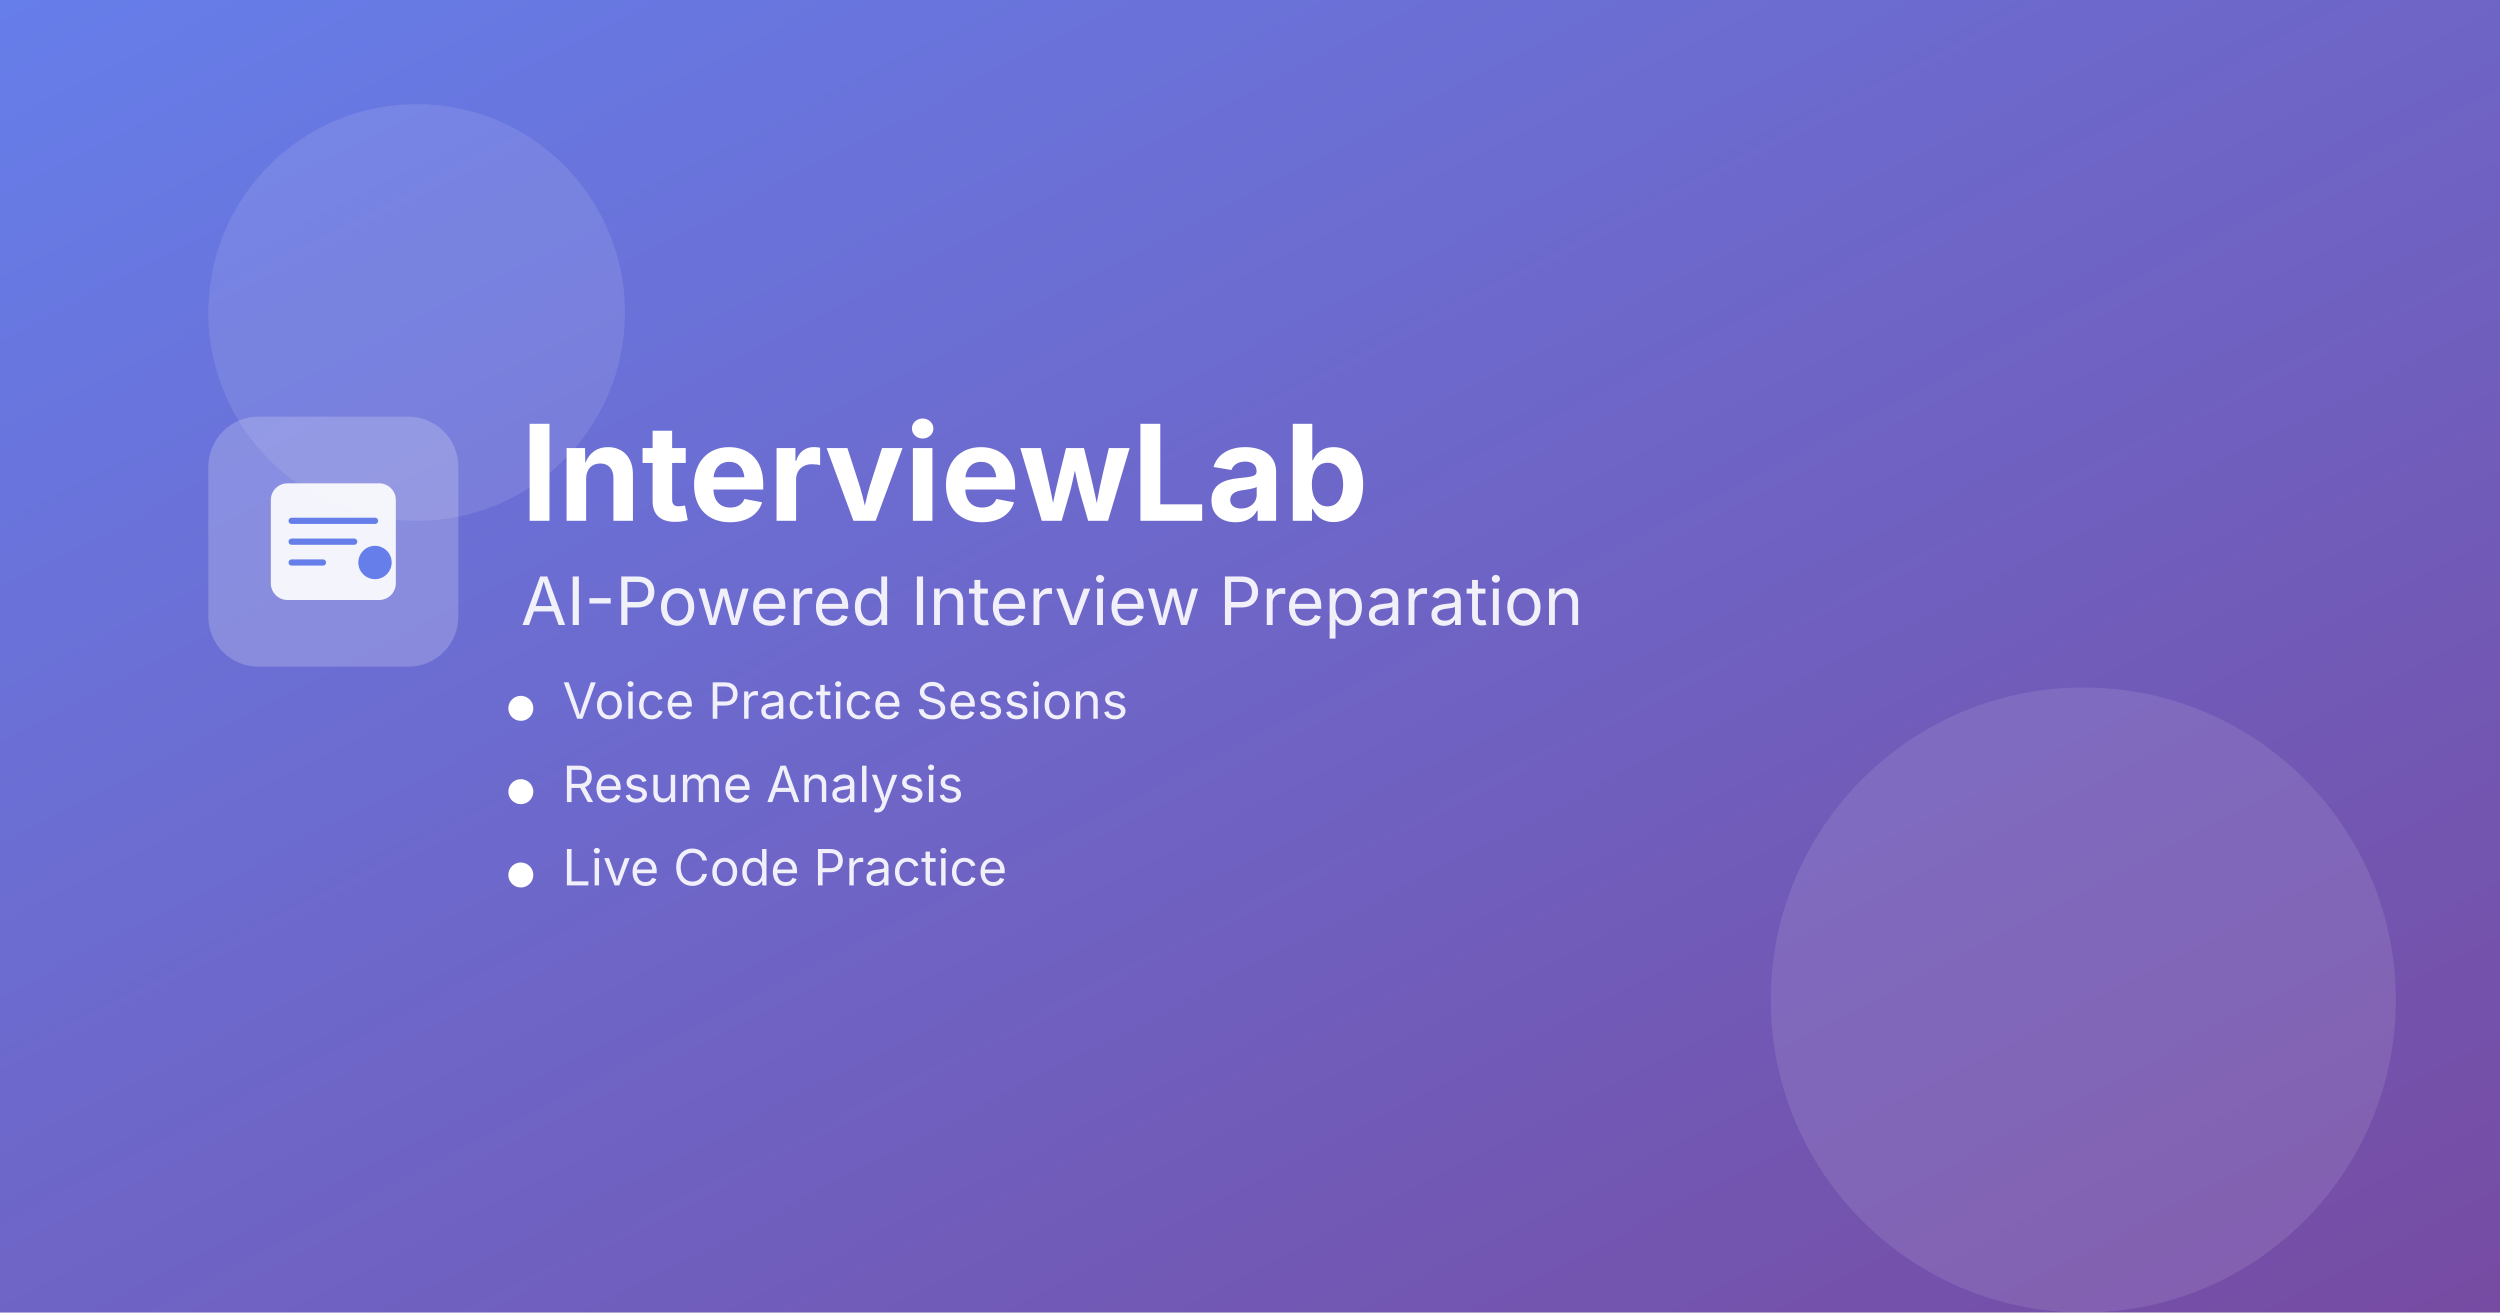
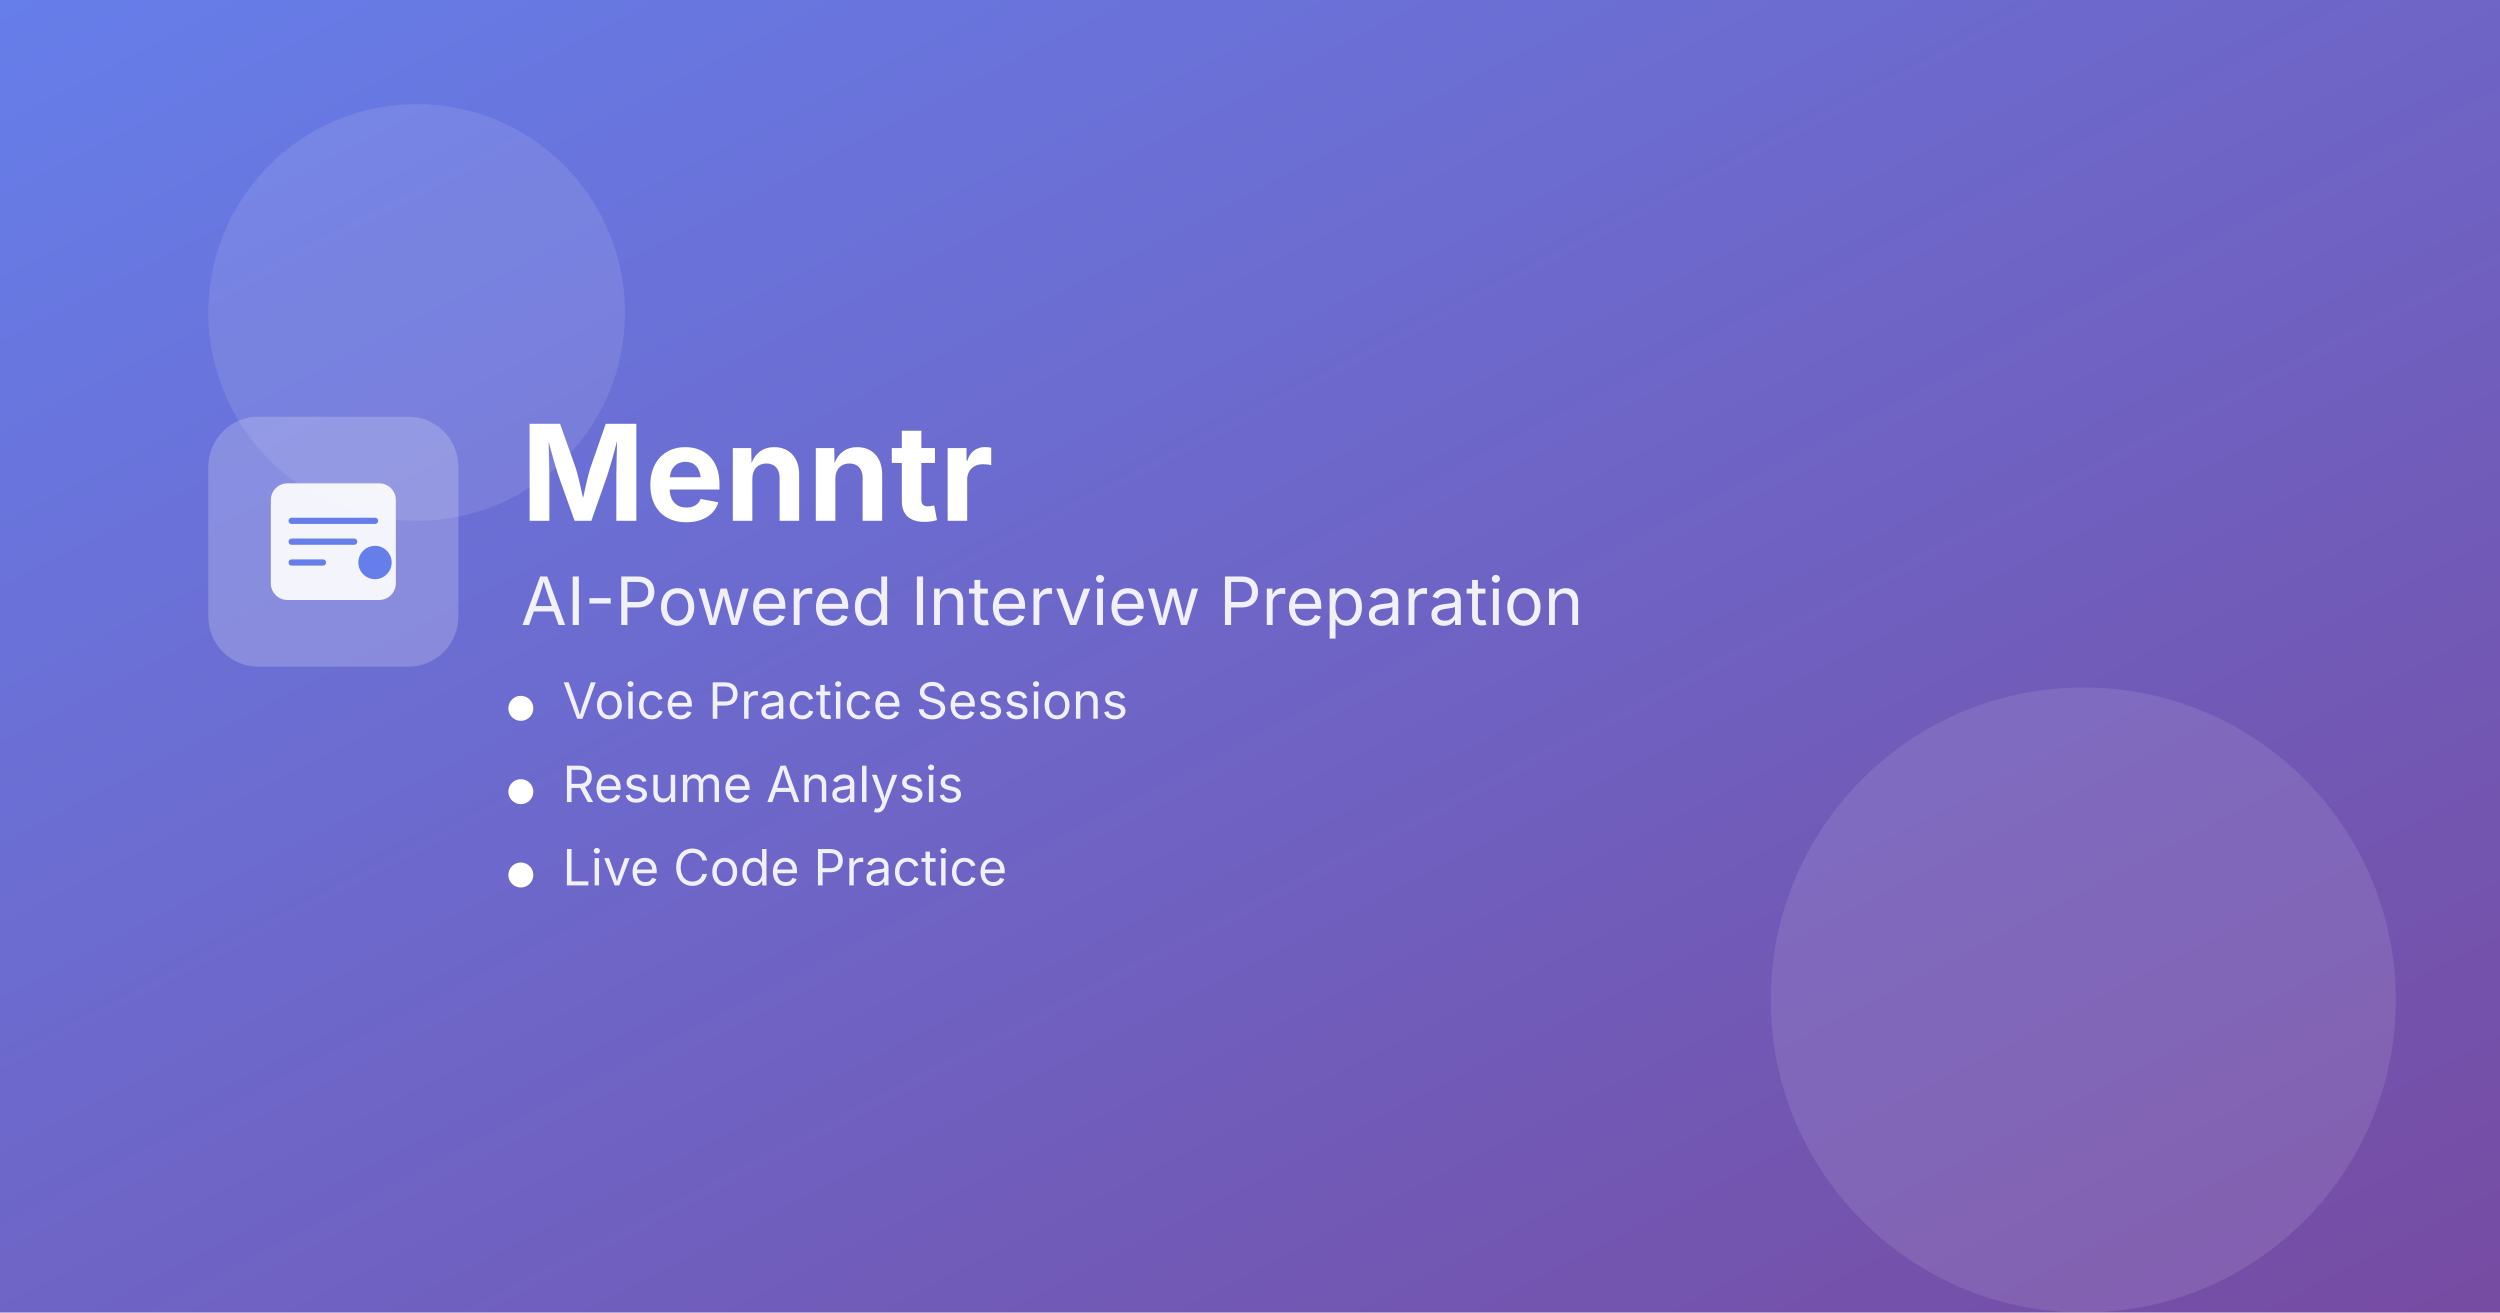
<svg xmlns="http://www.w3.org/2000/svg" width="1200" height="630" viewBox="0 0 1200 630" fill="none">
  <rect width="1200" height="630" fill="linear-gradient(135deg, #667eea 0%, #764ba2 100%)" />
  <defs>
    <linearGradient id="bgGradient" x1="0%" y1="0%" x2="100%" y2="100%">
      <stop offset="0%" style="stop-color:#667eea;stop-opacity:1" />
      <stop offset="100%" style="stop-color:#764ba2;stop-opacity:1" />
    </linearGradient>
  </defs>
  <rect width="1200" height="630" fill="url(#bgGradient)" />
  <circle cx="200" cy="150" r="100" fill="white" opacity="0.1" />
  <circle cx="1000" cy="480" r="150" fill="white" opacity="0.1" />
  <g transform="translate(100, 200)">
    <rect x="0" y="0" width="120" height="120" rx="24" fill="white" opacity="0.2" />
    <path d="M30 40C30 35.582 33.582 32 38 32H82C86.418 32 90 35.582 90 40V80C90 84.418 86.418 88 82 88H38C33.582 88 30 84.418 30 80V40Z" fill="white" opacity="0.9" />
    <path d="M40 50H80M40 60H70M40 70H55" stroke="#667eea" stroke-width="3" stroke-linecap="round" />
    <circle cx="80" cy="70" r="8" fill="#667eea" />
    <text x="150" y="50" font-family="system-ui, -apple-system, sans-serif" font-size="64" font-weight="bold" fill="white">
-       InterviewLab
+       Menntr
    </text>
    <text x="150" y="100" font-family="system-ui, -apple-system, sans-serif" font-size="32" fill="white" opacity="0.9">
      AI-Powered Interview Preparation
    </text>
    <g transform="translate(150, 140)">
      <circle cx="0" cy="0" r="6" fill="white" />
      <text x="20" y="5" font-family="system-ui, -apple-system, sans-serif" font-size="24" fill="white" opacity="0.9">Voice Practice Sessions</text>
      <circle cx="0" cy="40" r="6" fill="white" />
      <text x="20" y="45" font-family="system-ui, -apple-system, sans-serif" font-size="24" fill="white" opacity="0.9">Resume Analysis</text>
      <circle cx="0" cy="80" r="6" fill="white" />
      <text x="20" y="85" font-family="system-ui, -apple-system, sans-serif" font-size="24" fill="white" opacity="0.9">Live Code Practice</text>
    </g>
  </g>
</svg>
